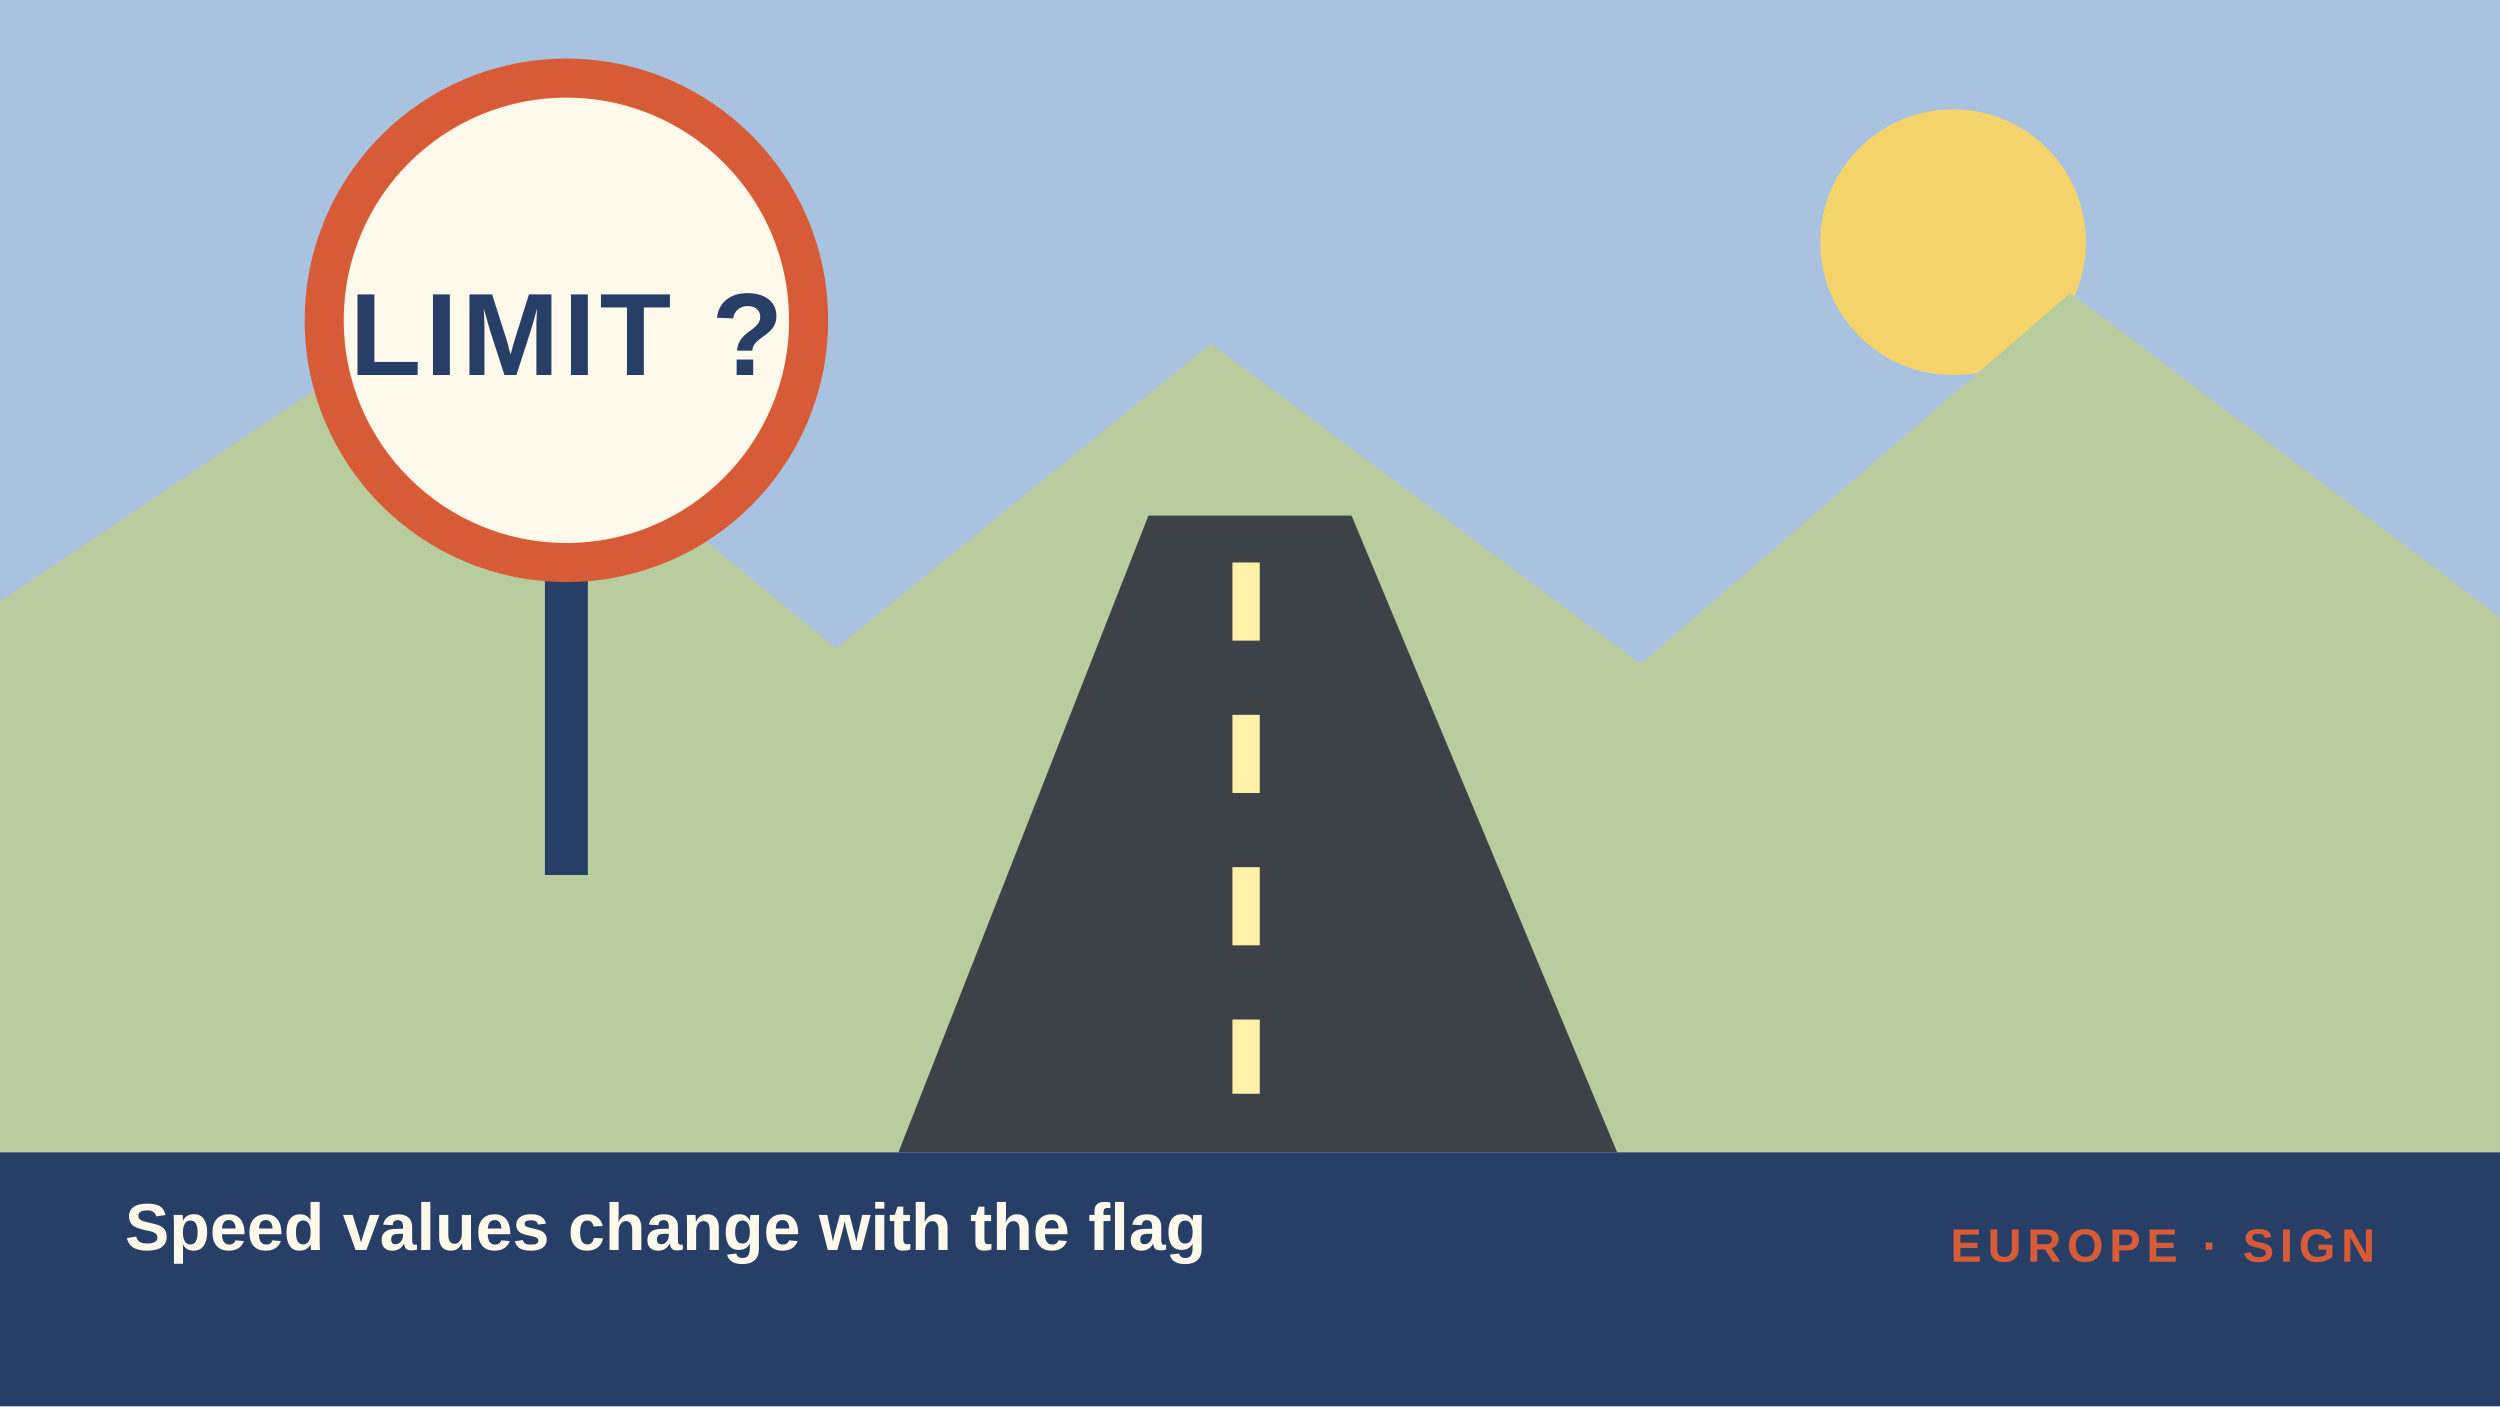
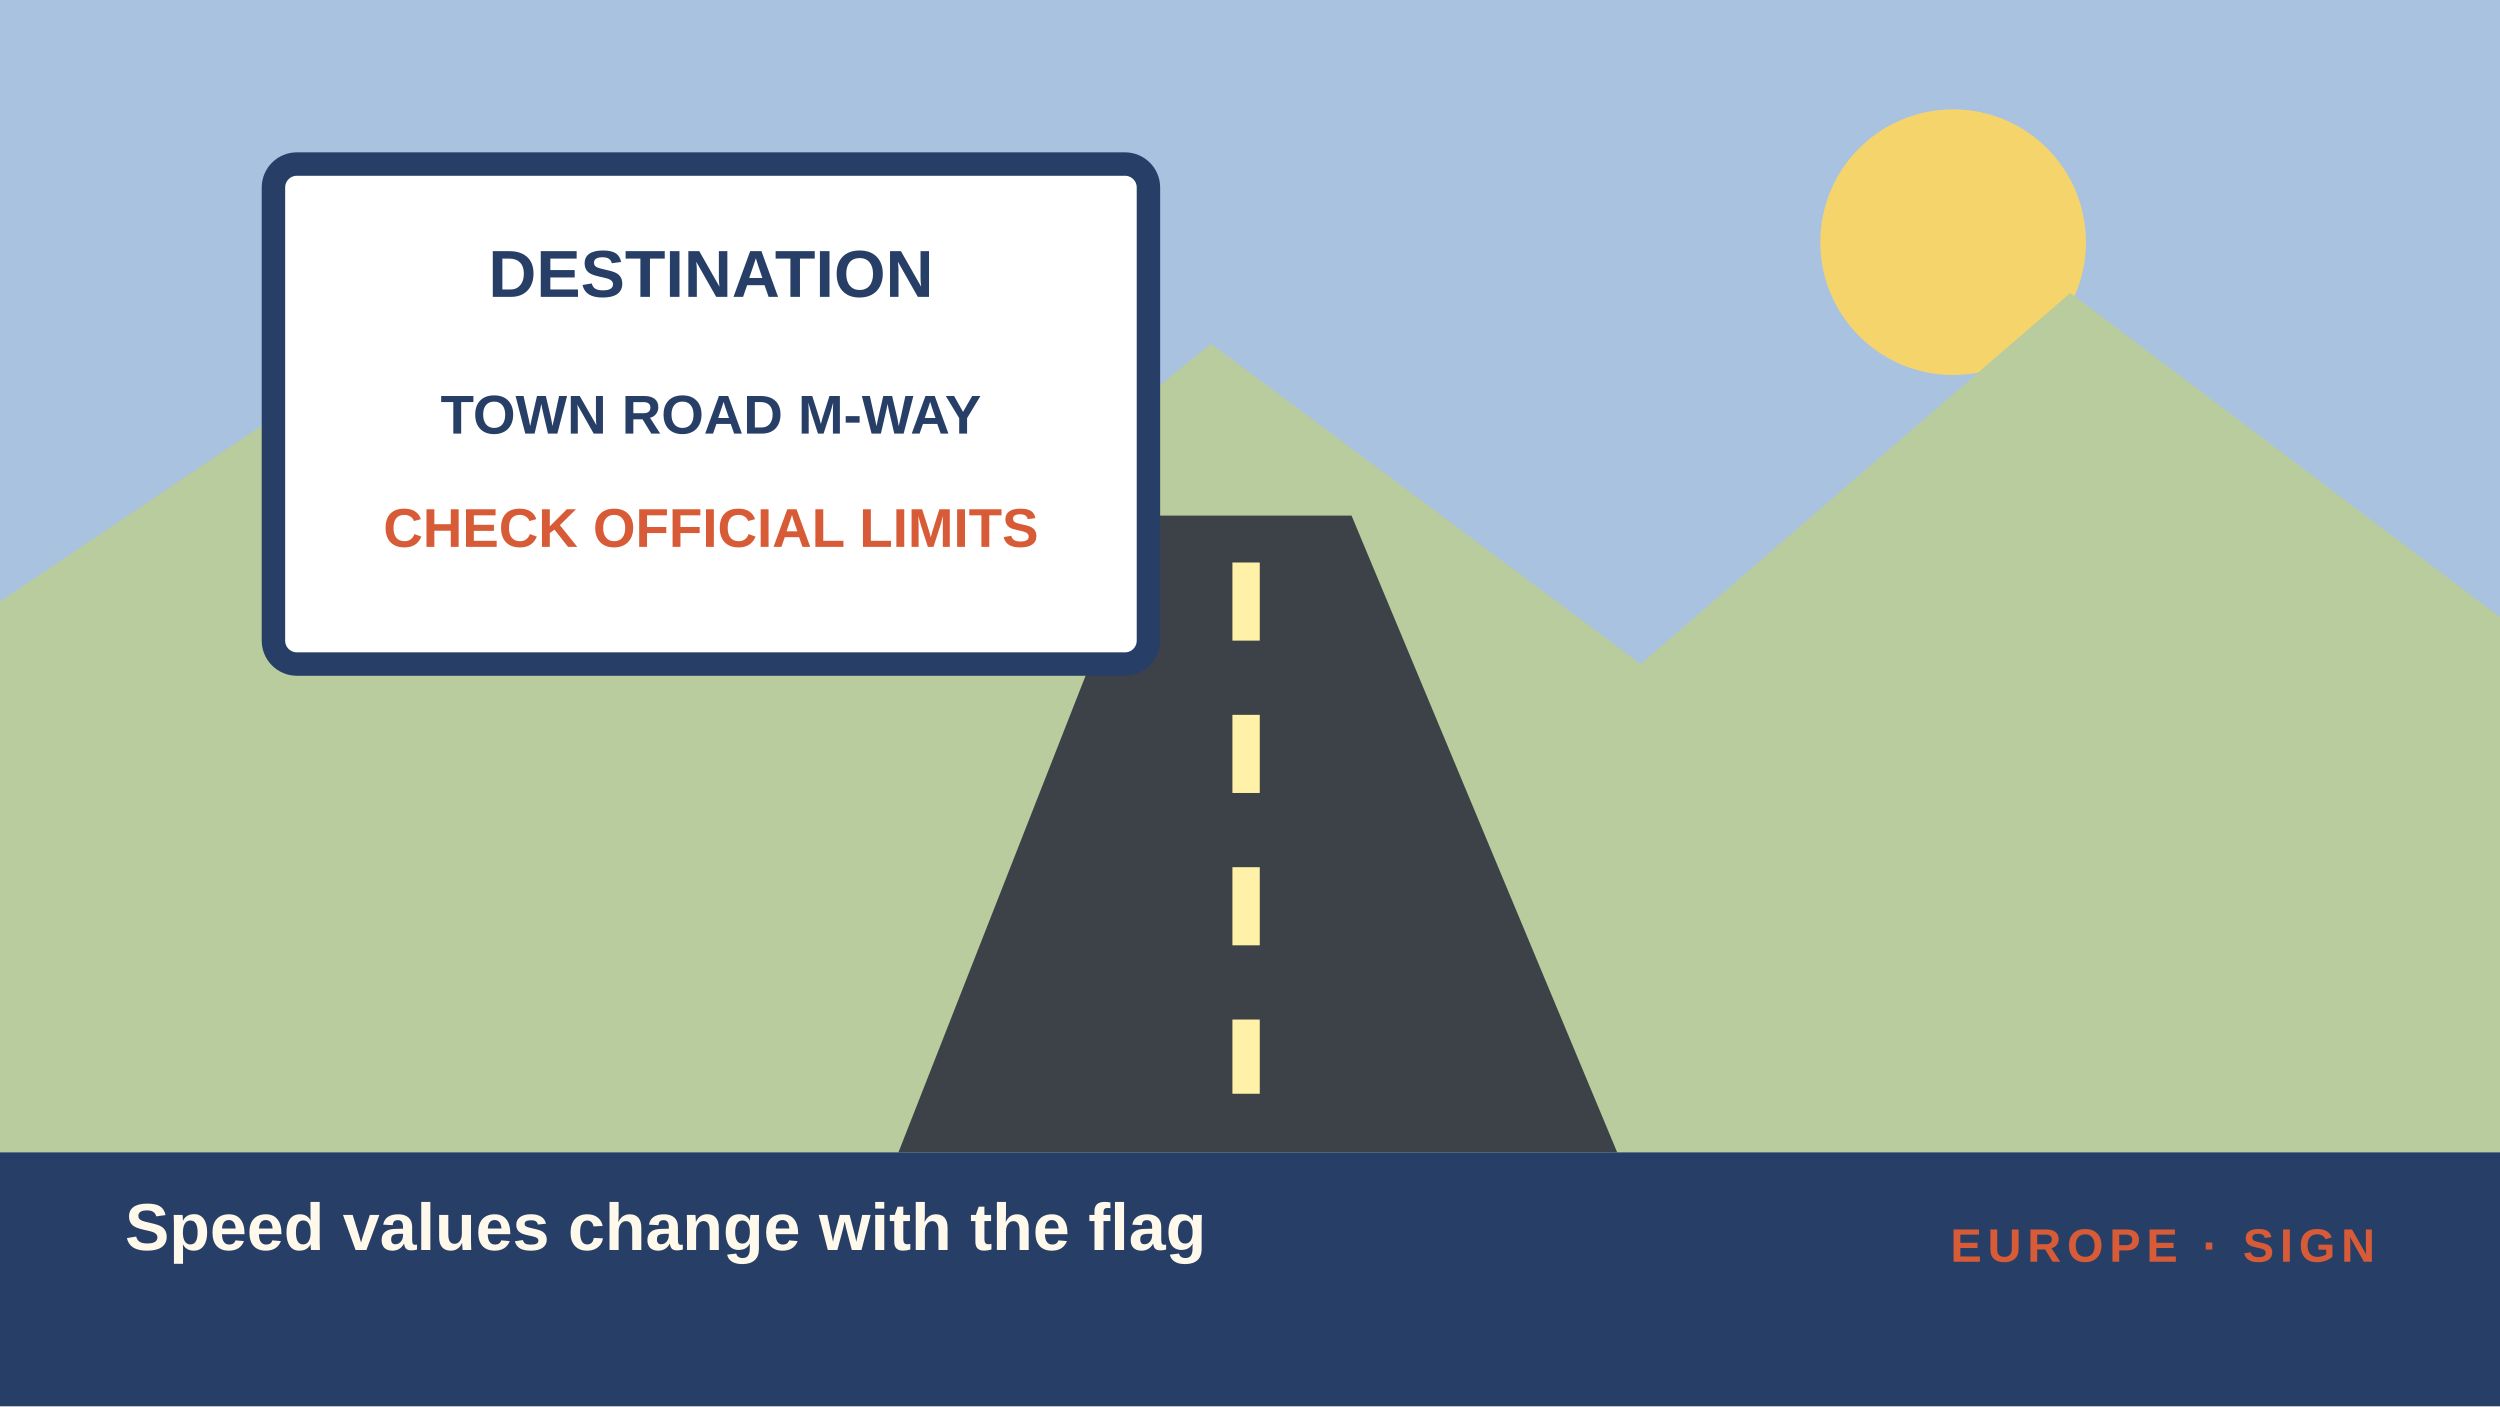
<svg xmlns="http://www.w3.org/2000/svg" viewBox="0 0 640 360" data-card-id="borders-03" role="img" aria-labelledby="title-borders-03">
  <rect width="640" height="295" fill="#a9c2df" />
  <circle cx="500" cy="62" r="34" fill="#f5d56b" />
  <path d="M0 154L110 80L214 166L310 88L420 170L530 75L640 158V295H0Z" fill="#b9cc9d" />
  <path d="M230 295L294 132H346L414 295Z" fill="#3d4148" />
  <path d="M319 144V280" stroke="#fff2a8" stroke-width="7" stroke-dasharray="20 19" />
-   <path d="M145 224V92" stroke="#273f67" stroke-width="11" />
-   <circle cx="145" cy="82" r="62" fill="#fff9eb" stroke="#d75b36" stroke-width="10" />
-   <text x="145" y="96" fill="#273f67" font-family="Arial, sans-serif" font-size="30" font-weight="800" text-anchor="middle" letter-spacing="1">LIMIT ?</text>
+   <rect data-sign-standard="COUNTRY-SPECIFIC-LIMITS" x="70" y="42" width="224" height="128" rx="6" fill="#fff" stroke="#273f67" stroke-width="6" />
+   <text x="182" y="76" fill="#273f67" font-family="Arial, sans-serif" font-size="17" font-weight="800" text-anchor="middle">DESTINATION</text>
+   <text x="182" y="111" fill="#273f67" font-family="Arial, sans-serif" font-size="14" font-weight="800" text-anchor="middle">TOWN   ROAD   M-WAY</text>
+   <text x="182" y="140" fill="#d75b36" font-family="Arial, sans-serif" font-size="14" font-weight="800" text-anchor="middle">CHECK OFFICIAL LIMITS</text>
  <rect y="295" width="640" height="65" fill="#273f67" />
  <text x="608" y="323" fill="#d75b36" font-family="Arial, sans-serif" font-size="12" font-weight="800" text-anchor="end" letter-spacing="1.5">EUROPE · SIGN</text>
  <text x="32" y="320" fill="#fff9eb" font-family="Arial, sans-serif" font-size="17" font-weight="700">
    <tspan x="32" dy="0">Speed values change with the flag</tspan>
  </text>
</svg>
